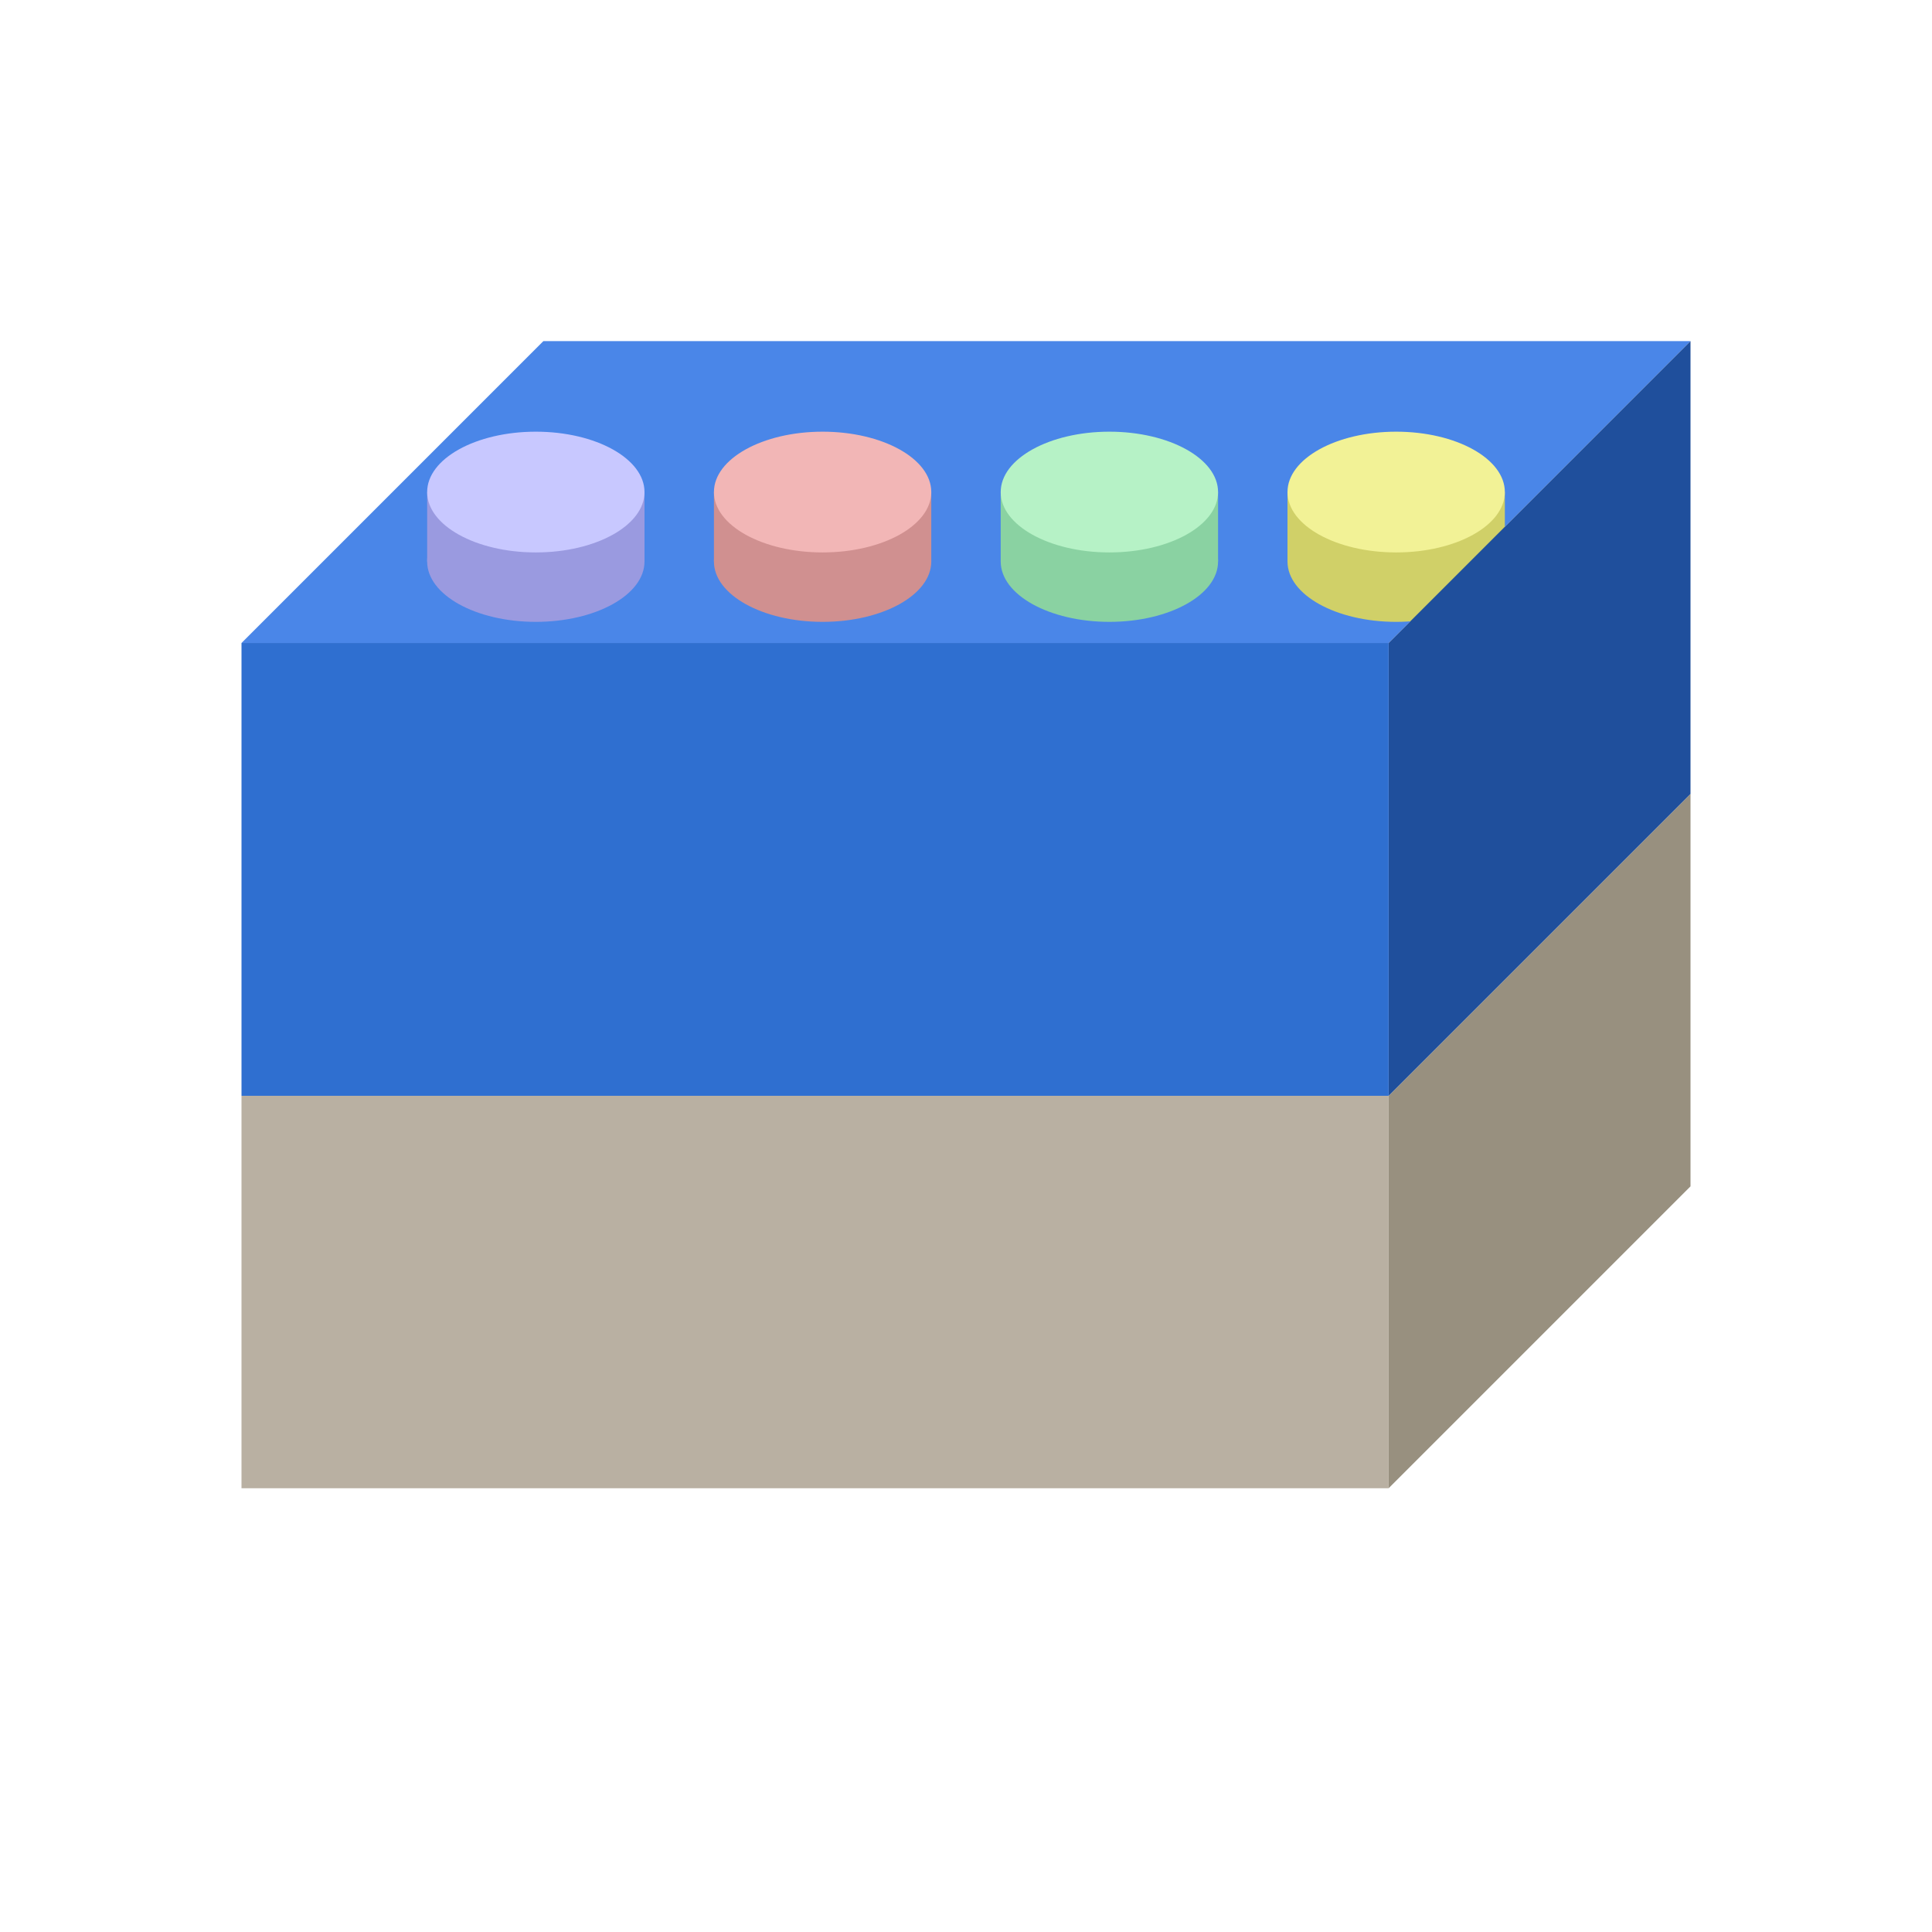
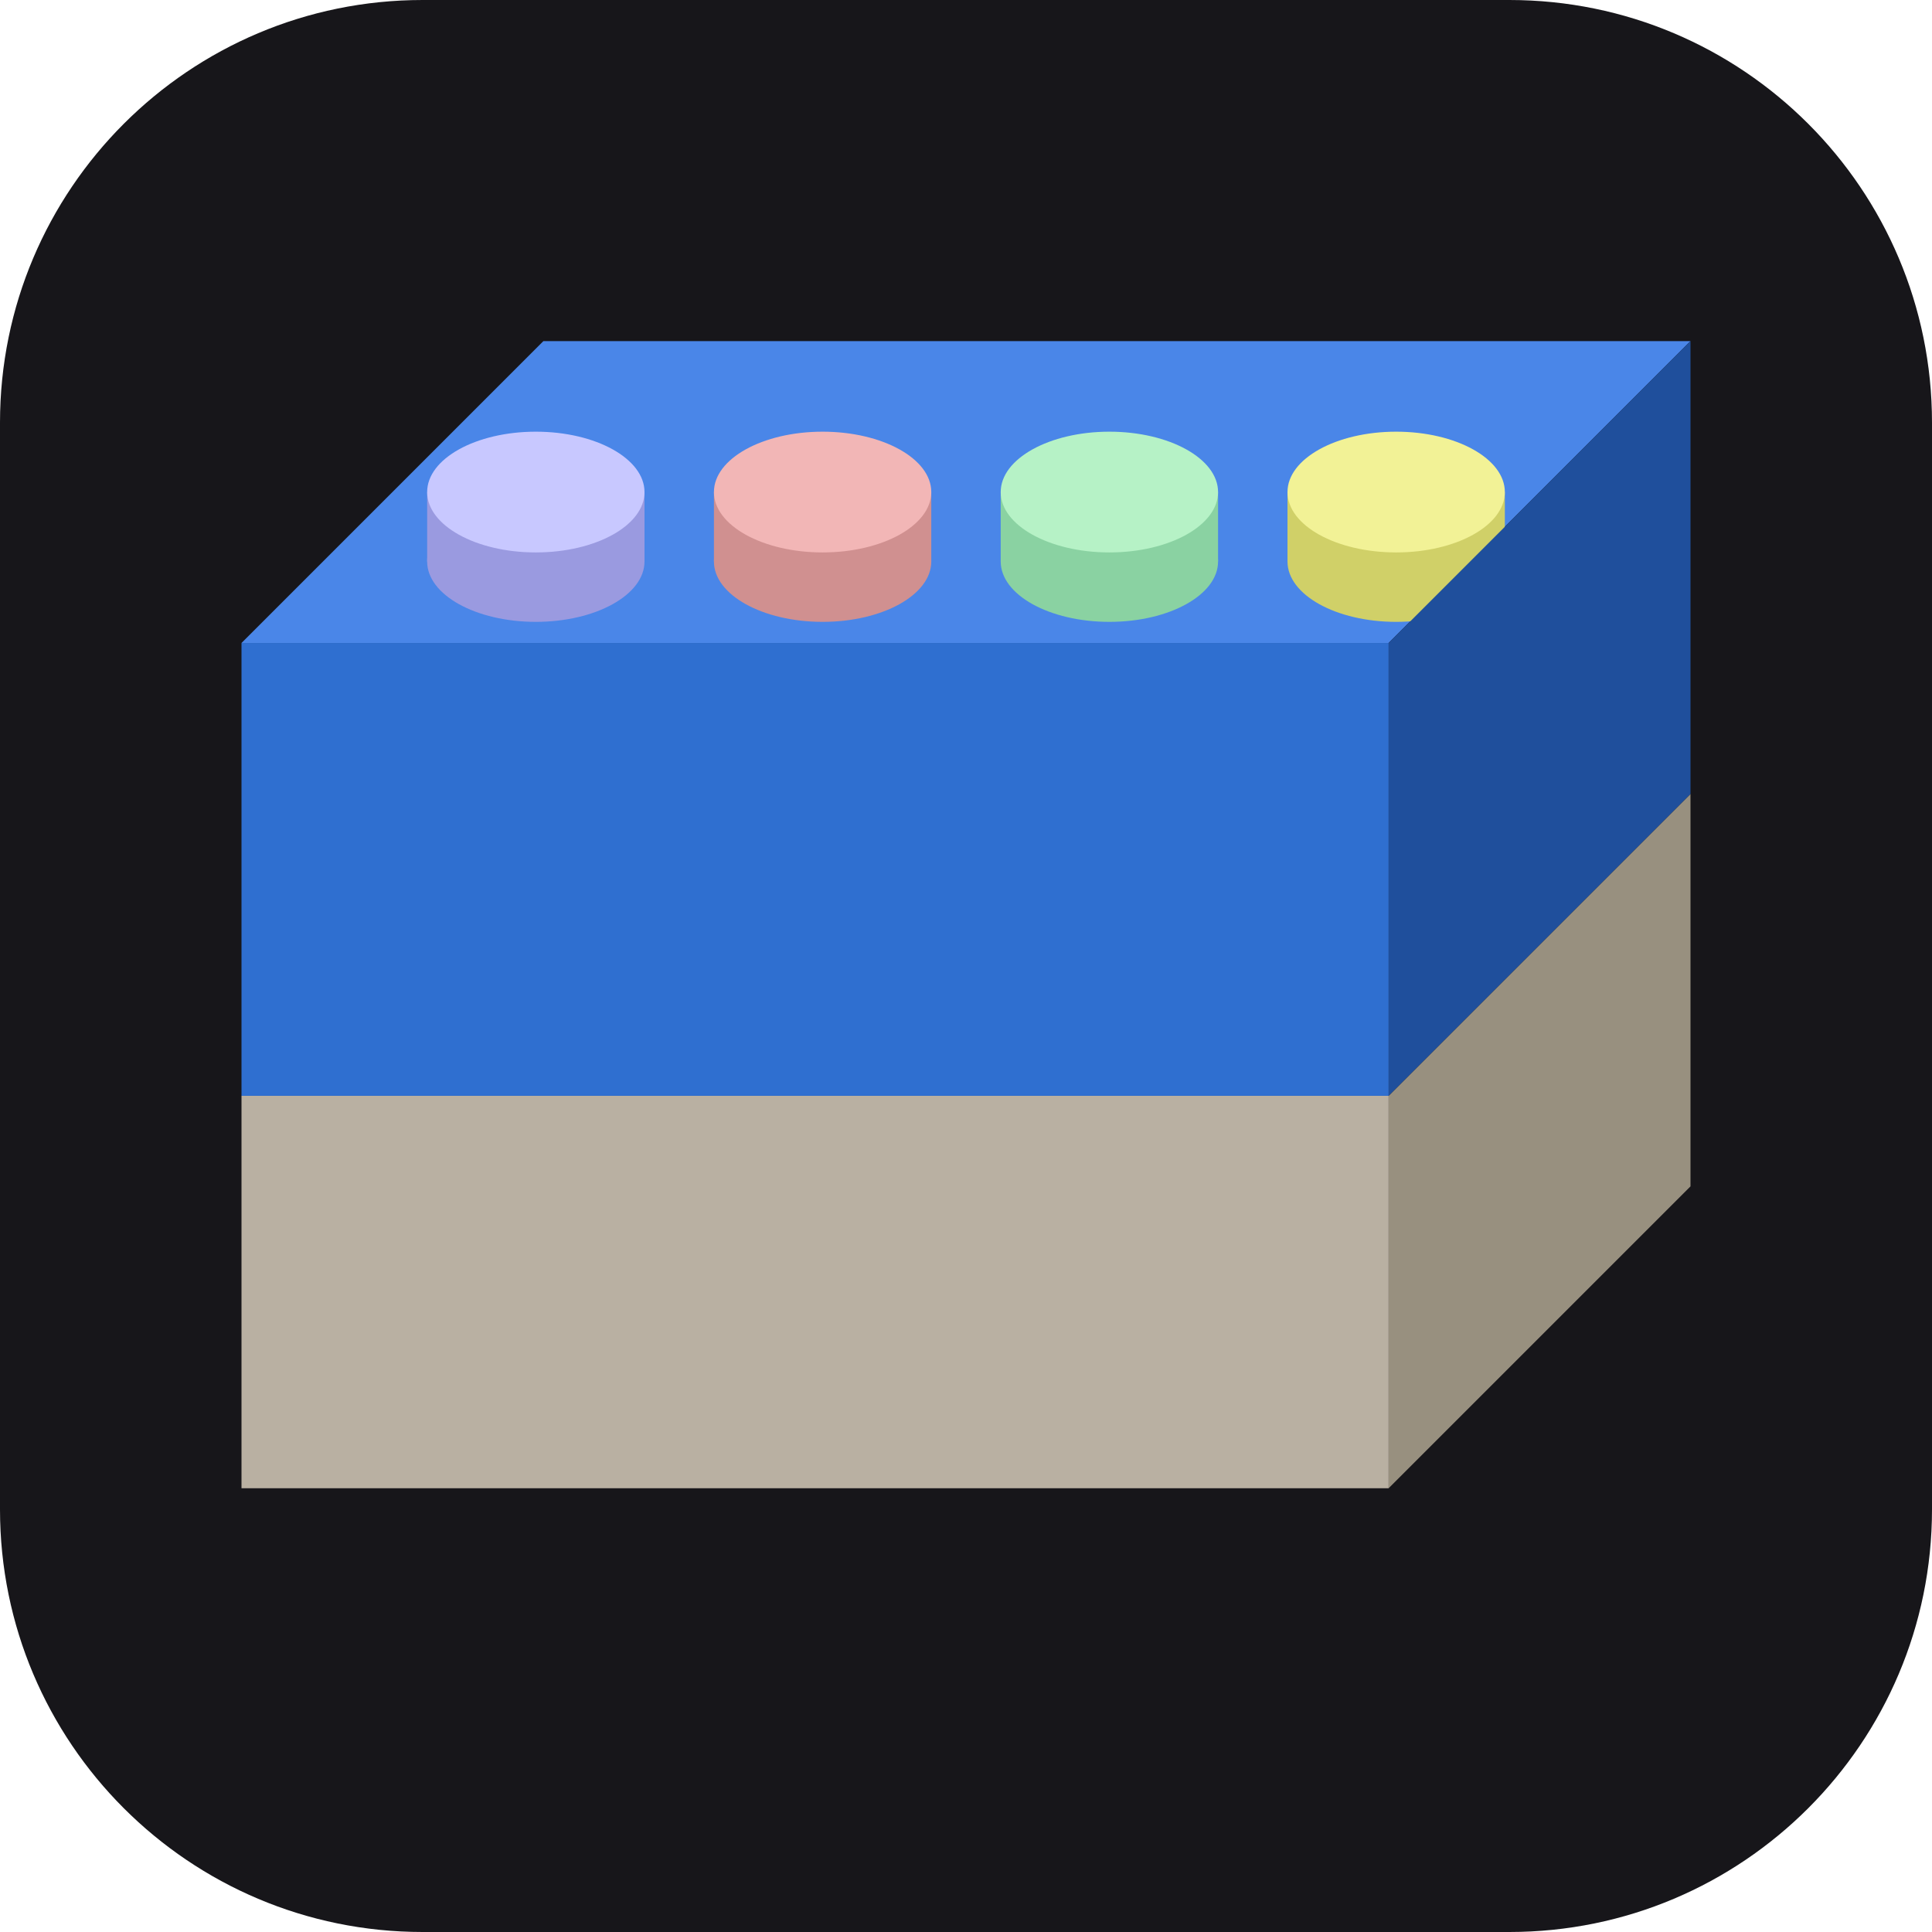
<svg xmlns="http://www.w3.org/2000/svg" viewBox="0 0 64 64" role="img" aria-label="Tinkhaven Typing">
+   <rect width="64" height="64" rx="14" fill="#17161a" />
  <polygon points="46.00,36.30 56.00,26.30 56.00,39.30 46.00,49.30" fill="#98907f" />
  <polygon points="8.00,36.30 46.00,36.30 46.00,49.30 8.00,49.30" fill="#b9b0a2" />
  <polygon points="8.00,21.30 18.00,11.30 56.00,11.30 46.00,21.30" fill="#4a86e8" />
  <ellipse cx="17.75" cy="18.60" rx="3.6" ry="2.0" fill="#9a9ae0" />
  <rect x="14.15" y="16.30" width="7.2" height="2.3" fill="#9a9ae0" />
  <ellipse cx="17.75" cy="16.30" rx="3.6" ry="2.0" fill="#c8c8ff" />
  <ellipse cx="27.25" cy="18.60" rx="3.6" ry="2.0" fill="#d09090" />
  <rect x="23.65" y="16.30" width="7.2" height="2.3" fill="#d09090" />
  <ellipse cx="27.25" cy="16.30" rx="3.6" ry="2.0" fill="#f2b6b6" />
  <ellipse cx="36.75" cy="18.60" rx="3.6" ry="2.0" fill="#8ad2a2" />
  <rect x="33.15" y="16.30" width="7.2" height="2.3" fill="#8ad2a2" />
  <ellipse cx="36.75" cy="16.30" rx="3.6" ry="2.0" fill="#b6f2c6" />
  <ellipse cx="46.25" cy="18.60" rx="3.6" ry="2.0" fill="#d0d068" />
  <rect x="42.65" y="16.30" width="7.2" height="2.3" fill="#d0d068" />
  <ellipse cx="46.25" cy="16.30" rx="3.6" ry="2.0" fill="#f2f296" />
  <polygon points="46.00,21.30 56.00,11.30 56.00,26.30 46.00,36.30" fill="#1f4f9c" />
  <polygon points="8.00,21.30 46.00,21.30 46.00,36.30 8.00,36.30" fill="#2f6fd0" />
</svg>
